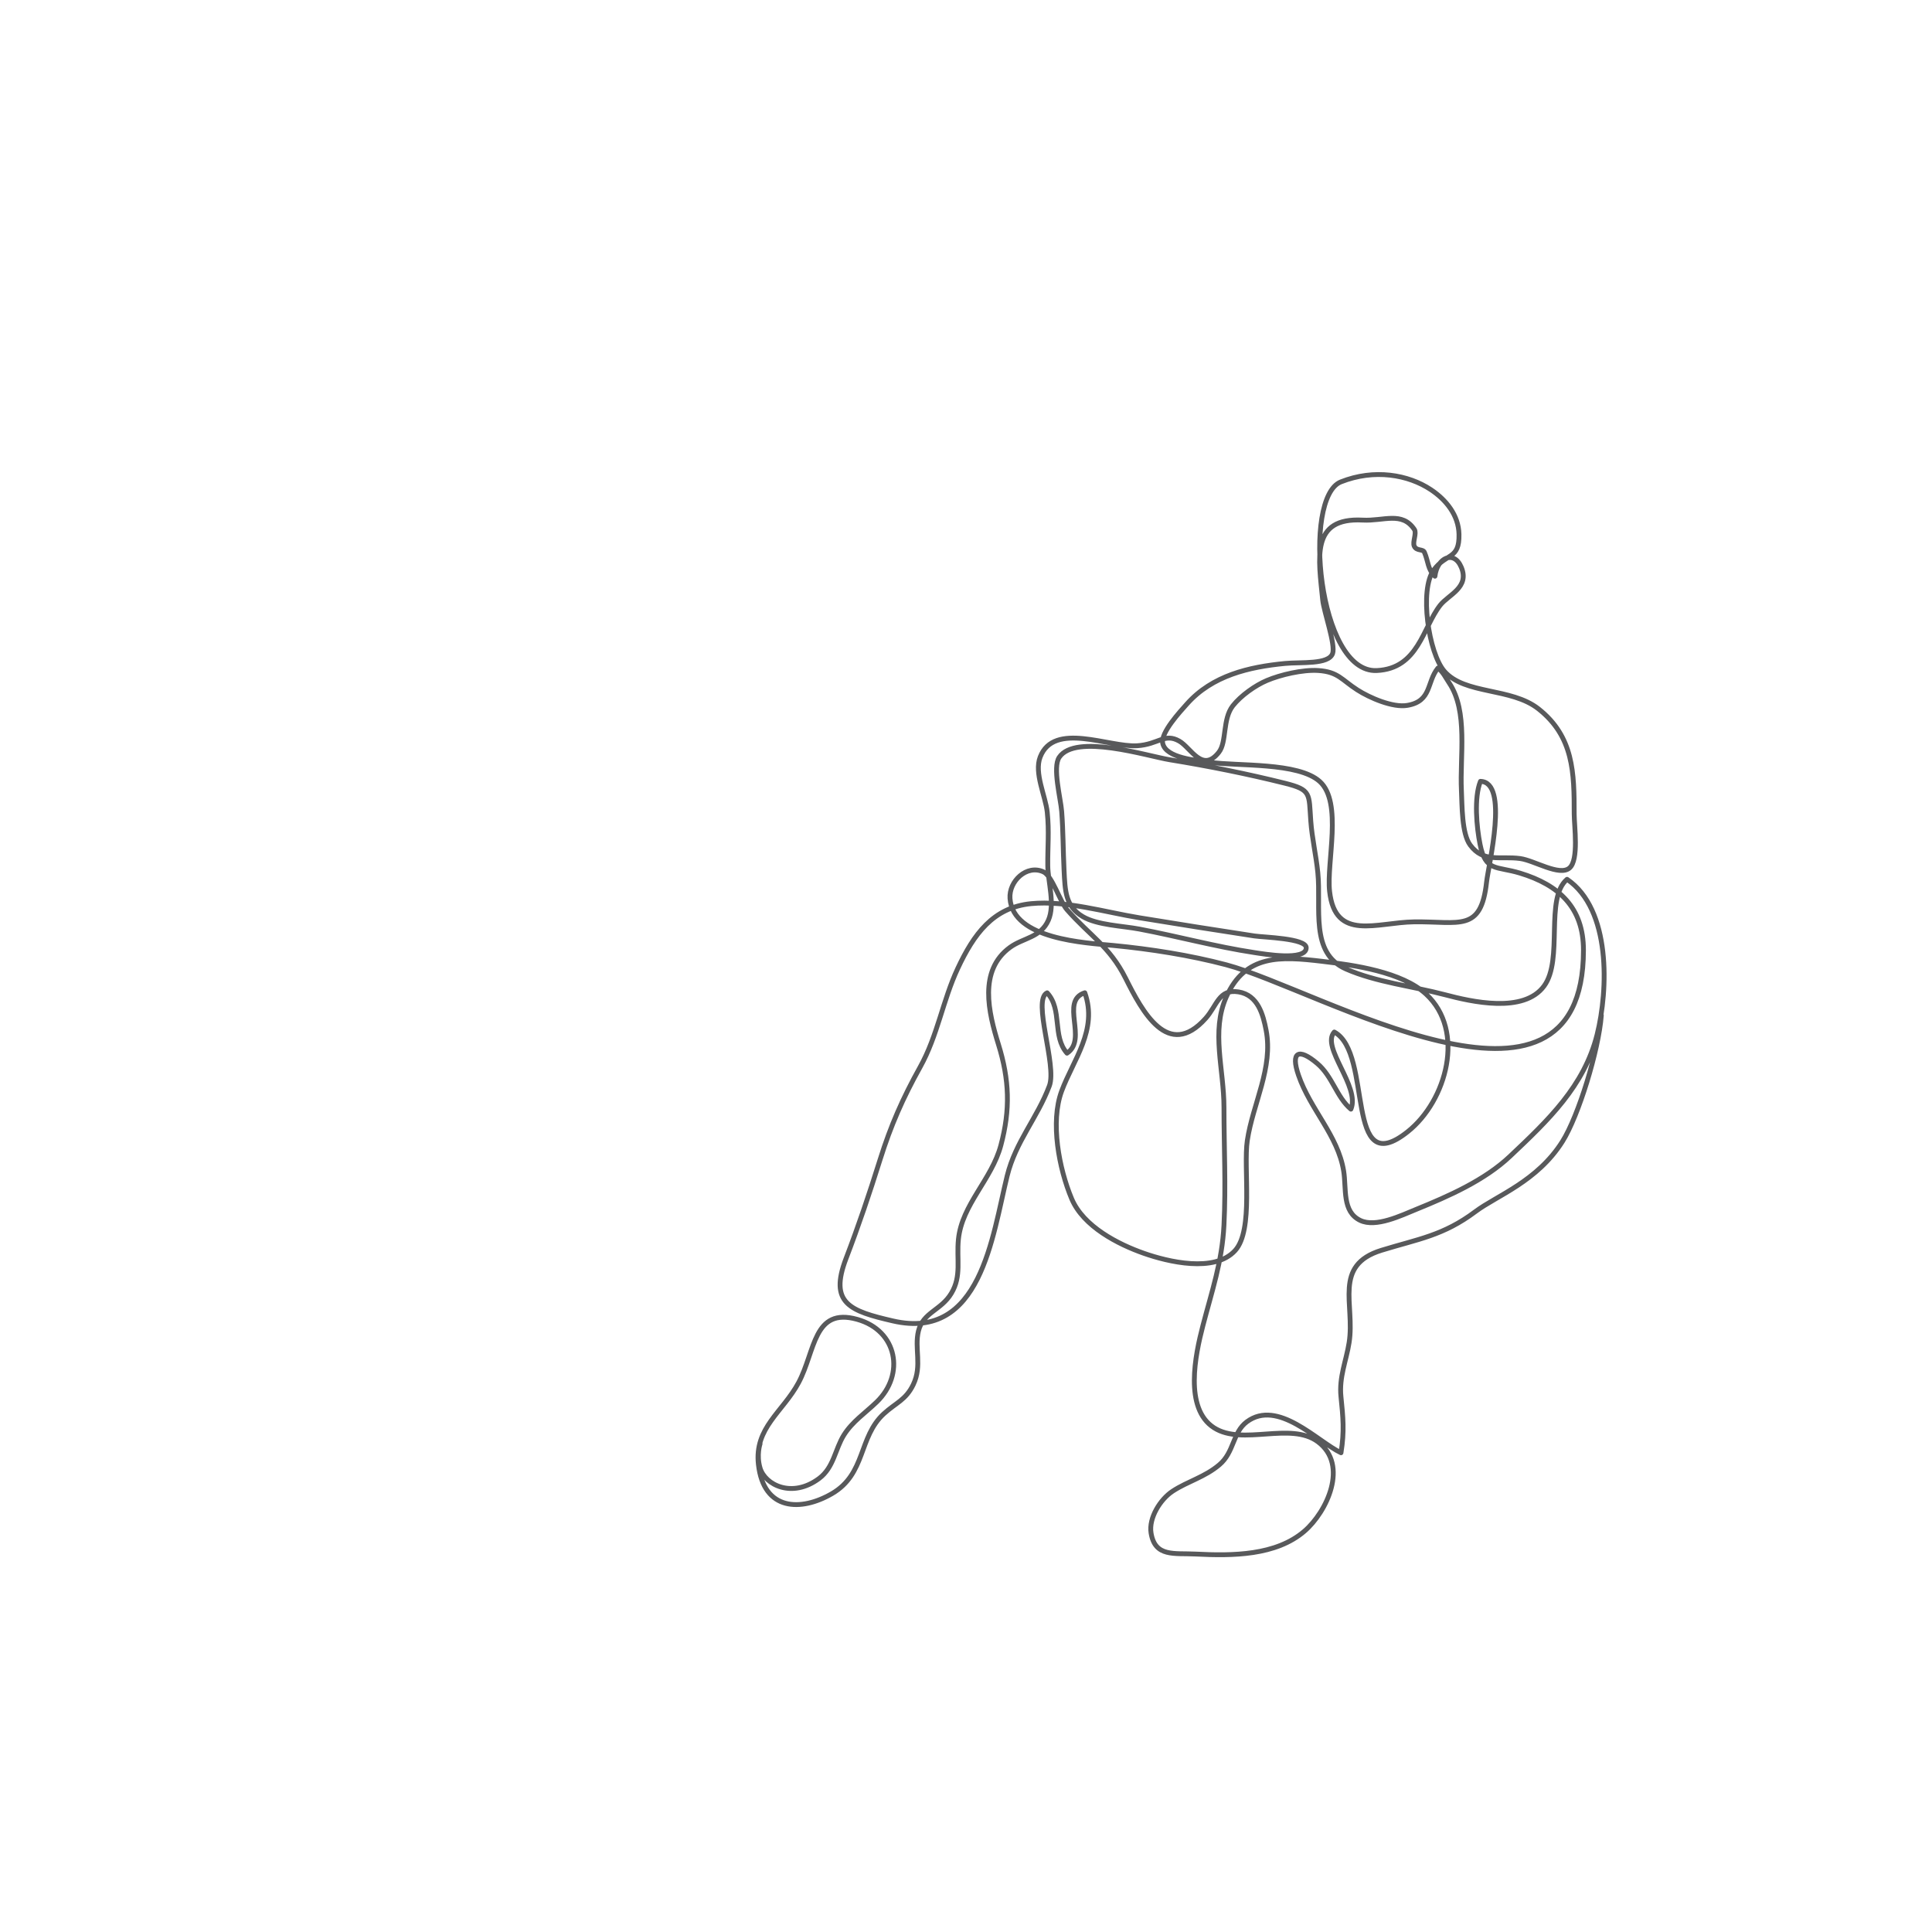
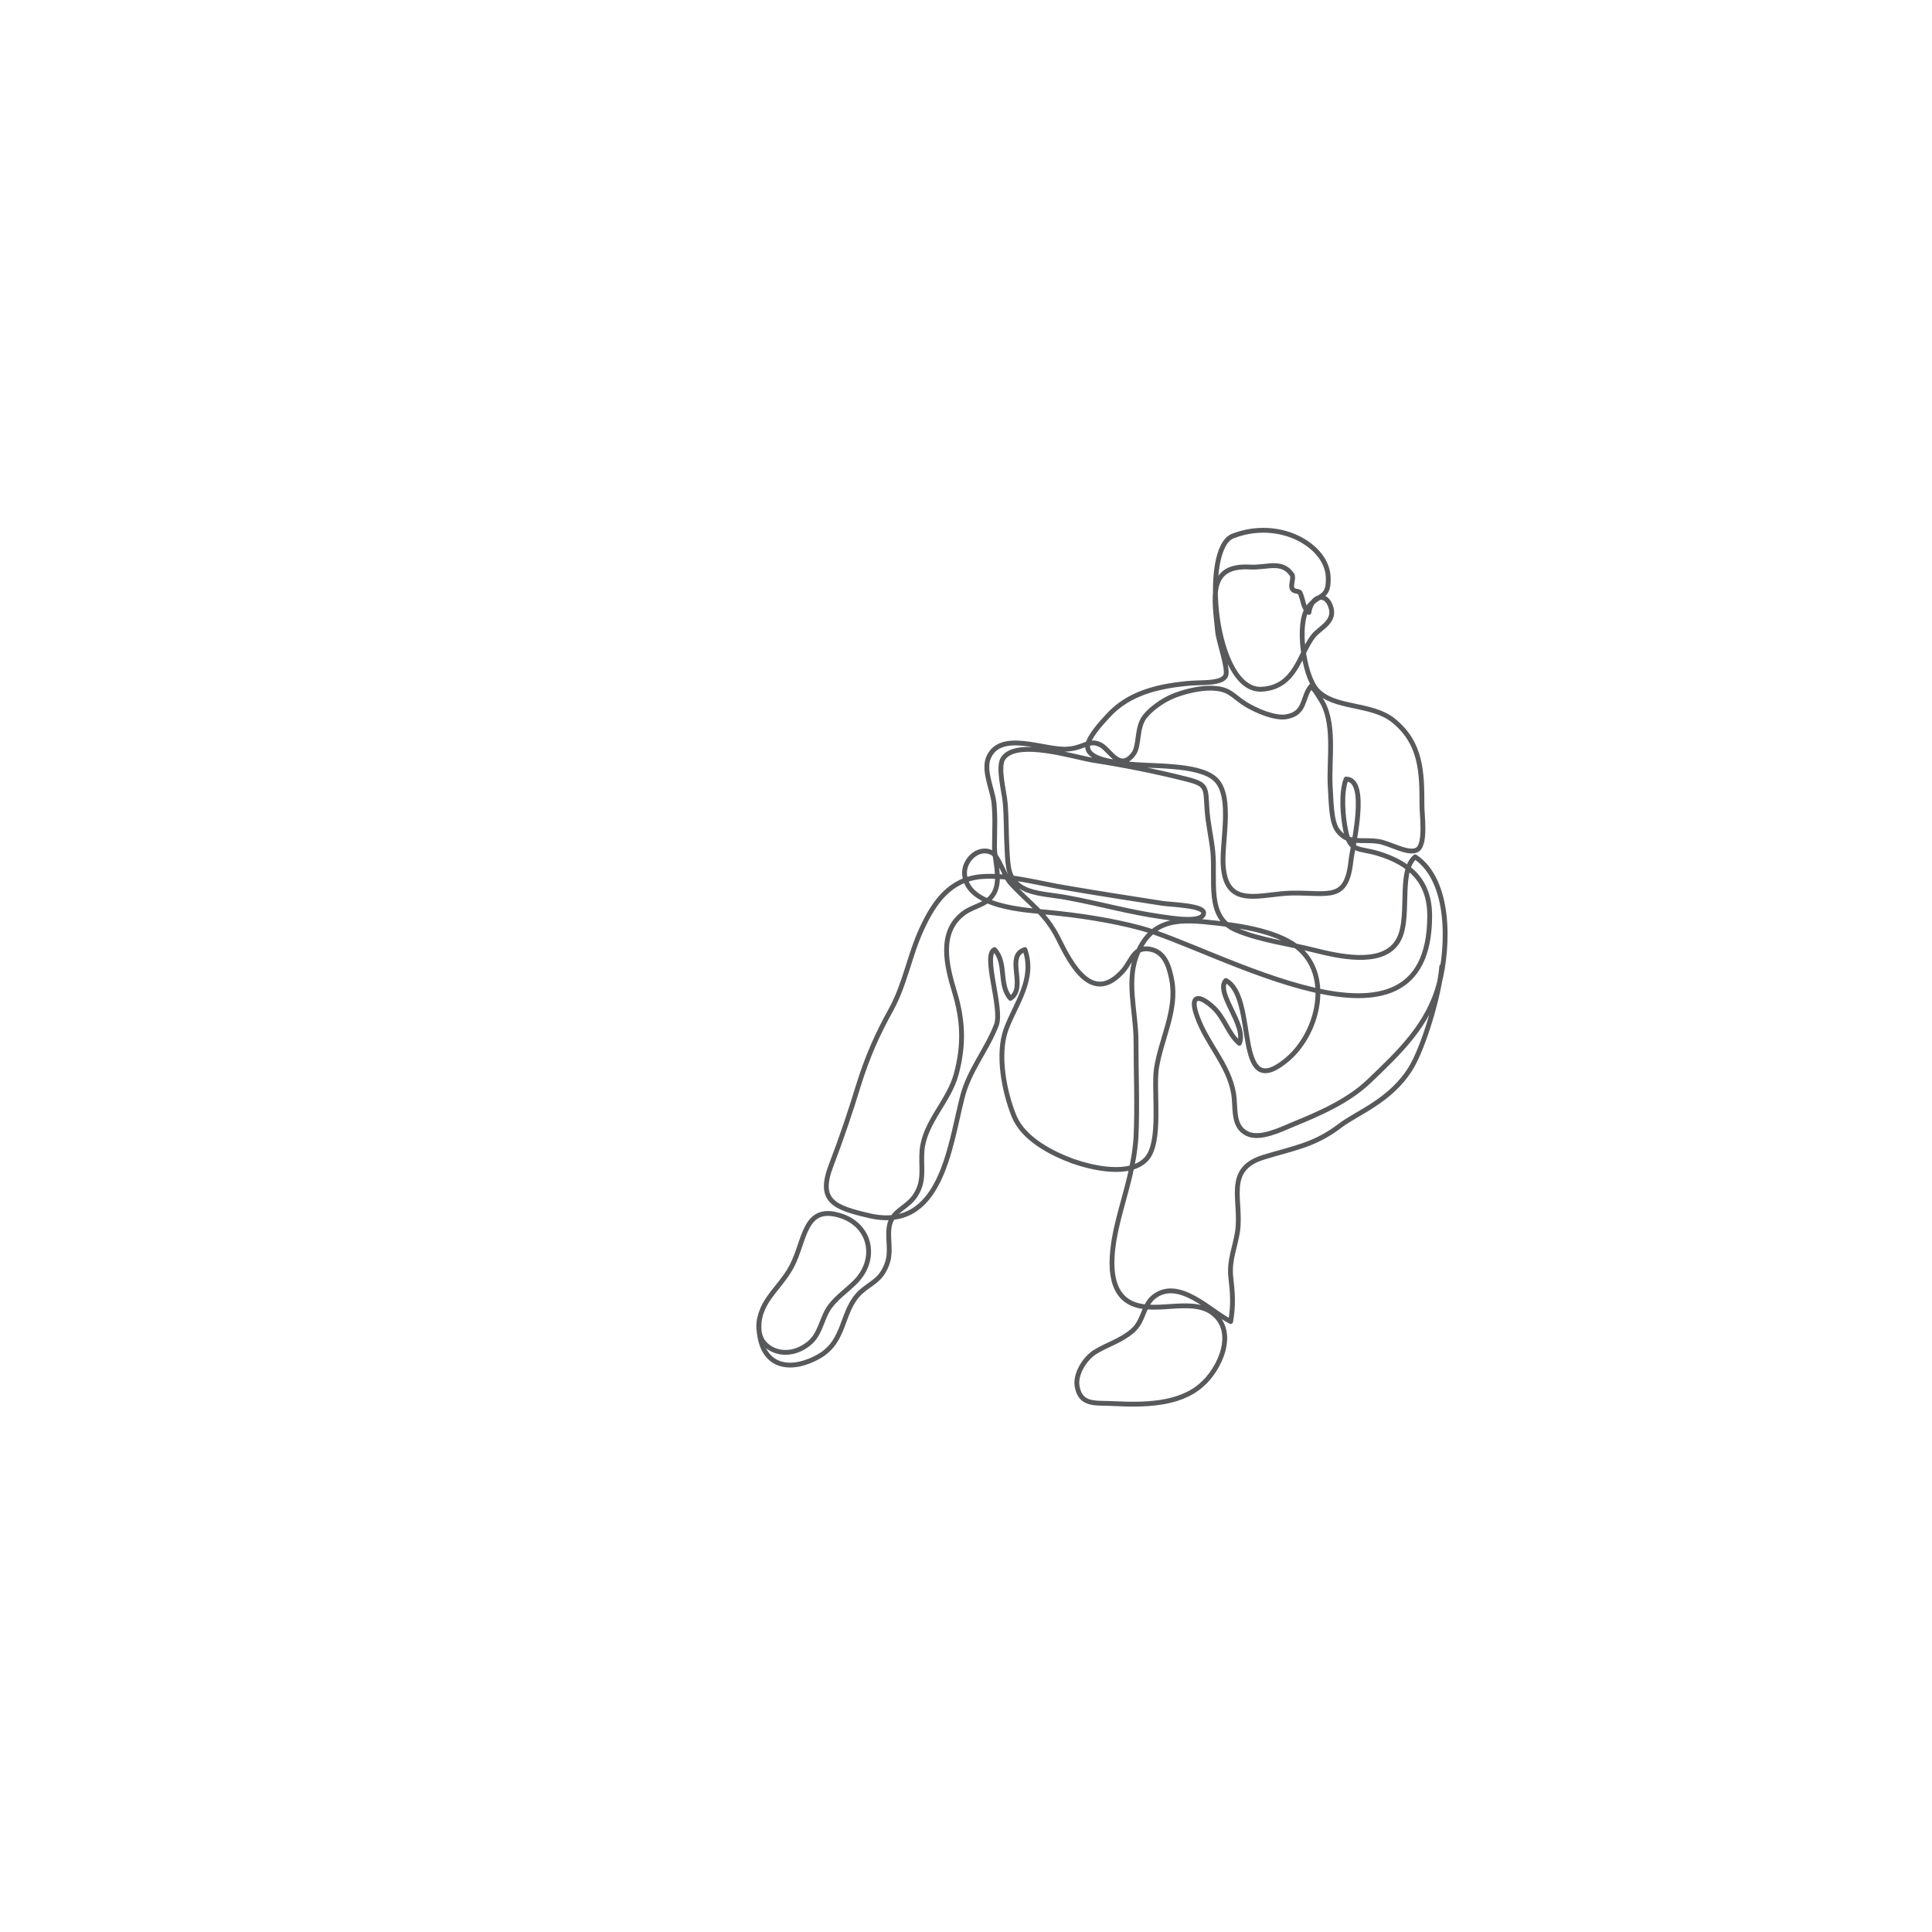
- <svg xmlns="http://www.w3.org/2000/svg" id="Layer_1" viewBox="0 0 400 400">
-   <defs>
-     <style>.cls-1{fill:none;stroke:#58595b;stroke-linecap:round;stroke-linejoin:round;}.cls-2{fill:#fff;stroke-width:0px;}</style>
-   </defs>
-   <rect class="cls-2" width="400" height="400" />
-   <path class="cls-1" d="m331.54,210.22c-.56,7.27-4.72,20.82-8.05,26.11-5.23,8.29-13.63,11.22-18,14.5-6.71,5.03-11.9,5.69-19.48,8.03-10.09,3.12-5.44,11.19-6.69,19.11-.6,3.8-2.1,7.13-1.69,11.18.44,4.32.73,7.16.01,11.63-4.94-2.36-13.07-11.19-19.5-6.41-2.96,2.21-2.59,6.28-5.68,8.89-3.05,2.58-6.54,3.42-9.66,5.46-2.6,1.7-4.98,5.57-4.49,8.65.81,5.07,4.79,4.15,9.26,4.38,7.61.39,16.59.34,22.49-4.73,4.65-3.99,9.24-13.71,2.81-18.51-5.68-4.24-15.6.9-21.53-2.91-6.22-4-3.86-15.12-2.31-21.07,1.87-7.22,4-13.29,4.38-20.9.41-8.32,0-15.93,0-24.33,0-7.96-2.7-15.74.47-22.88,3.94-8.88,11.22-8.41,19.84-7.39,6.62.78,16.53,2.17,21.55,6.81,8.18,7.56,4.27,22.03-3.81,28.46-13.28,10.57-7.07-16.23-15.21-20.63-2.83,3.14,5.42,11.29,3.44,15.97-2.97-2.49-3.82-6.81-6.97-9.46-3.87-3.28-5.54-2.39-3.88,2.43,2.44,7.11,8.16,12.46,9.35,19.83.59,3.65-.35,8.42,3.43,10.23,3.24,1.55,8.48-1.02,11.68-2.32,6.63-2.7,14.05-5.96,19.33-10.95,7.92-7.48,15.35-14.52,18.03-25.19,2.32-9.24,2.91-25.96-6.22-32.16-4.66,3.95-.72,16.59-4.75,22.09-4.23,5.77-15.07,3.25-20.56,1.8-6.63-1.75-14.21-2.58-20.46-5.32-7.53-3.31-5.09-12.62-5.83-19.96-.36-3.6-1.2-7.09-1.46-10.71-.41-5.64.17-6.41-5.35-7.79-7.73-1.93-15.89-3.57-23.84-4.86-4.7-.77-19.53-5.51-22.89-.51-1.42,2.11.3,8.49.51,11.21.31,4.09.29,8.02.49,12.16.21,4.3.28,7.5,3.89,9.62,3,1.77,8.2,1.91,11.68,2.57,8.04,1.52,15.81,3.66,23.84,4.87,1.87.28,10.73,1.82,10.73-1,0-1.97-8.81-2.15-10.73-2.44-7.87-1.2-15.91-2.47-23.84-3.77-7.1-1.16-15.17-3.62-22.38-2.92-7.92.77-11.91,6.39-15.19,13.4-3.11,6.63-4.17,13.92-7.8,20.44-3.59,6.45-6.07,12.09-8.27,19.1-2.27,7.23-4.47,13.75-7.07,20.54-3.54,9.27.79,10.86,9.73,12.92,18.2,4.19,20.53-17.47,23.64-30.06,1.75-7.08,6.22-11.94,8.73-18.61,1.61-4.27-3.61-17.84-.46-19.27,3.22,3.49,1,8.96,4.11,12.5,4.37-2.87-1.54-10.82,3.69-12.51,2.74,7.69-2.41,13.9-4.8,20.36-2.38,6.42-.55,16.05,2.08,22.3,2.43,5.76,9.63,9.42,14.96,11.29,4.93,1.73,14.63,4.1,18.88-.58,3.87-4.26,1.67-17.06,2.52-22.77,1.14-7.64,5.41-15.04,3.89-22.87-.61-3.13-1.65-7.26-5.72-7.91-4.08-.65-4.41,2.81-6.8,5.49-7.78,8.7-13.15-1.5-16.56-8.3-3.32-6.63-7.46-8.86-12.15-14.22-1.42-1.62-3.06-6.97-4.84-7.81-3.49-1.63-7.21,1.95-6.95,5.5.6,8.47,15.61,9.18,21.41,9.73,7.67.74,15.87,2.02,23.36,4,19.19,5.09,73.96,38.08,73.96-3.03,0-8.82-5.06-13.5-13.14-15.95-4.95-1.5-7.13-.25-8.27-5.95-.72-3.58-1.28-9.67.08-13.05,5.96.15,1.65,17.31,1.27,20.84-1.14,10.48-5.58,8.13-15,8.25-7.75.1-16.34,4.12-17.5-6.3-.68-6.06,2.76-18.43-2.04-22.76-4.47-4.03-16.98-3.13-22.76-3.98-2.65-.39-9.07-.83-9.75-3.91-.49-2.19,3.65-6.63,5.01-8.16,5.26-5.92,12.87-7.67,20.32-8.39,3.31-.32,9,.28,9.84-2.05.66-1.83-1.81-8.65-2.05-11.08-.86-8.7-2.53-17.13,8.27-16.55,4.36.24,8.16-1.87,10.71,1.94.52.78-.41,2.58-.03,3.44.47,1.08,1.79.54,2.11,1.29.83,1.92.66,3.56,2.18,4.95.45-3.84,3.93-5.47,5.45-1.87,1.77,4.2-2.64,5.68-4.36,7.87-3.61,4.6-4.5,13.13-13.14,13.53-12.16.56-15.47-35.86-7.43-39.06,6.95-2.76,13.97-1.49,18.62,1.6,3.21,2.13,5.75,5.32,5.84,9.24.12,5.3-2.63,3.84-5.24,7.41-2.98,4.07-1.08,17.18,2.2,20.95,4.26,4.89,13.82,3.33,19.49,7.79,7.3,5.75,7.4,13.27,7.4,21.76,0,2.53,1,9.51-.97,11.19-2.08,1.77-7.27-1.56-10.22-1.96-4.17-.56-7.61.92-10.35-2.8-1.76-2.39-1.66-8.23-1.81-11.3-.35-7.07,1.43-16.37-2.54-22.27-.74-1.1-1.24-2.25-2.32-3.07-2.37,2.9-1.23,6.86-6.33,7.73-3.02.52-7.81-1.57-10.34-3.19-3.27-2.09-3.98-3.77-8.15-4.03-3.19-.2-7.8.88-10.6,2.07-2.38,1-5.39,3.13-7.04,5.23-2.18,2.78-1.22,7.49-2.9,9.63-3.42,4.37-5.79-.95-8.19-2.31-3.07-1.75-4.31.69-8.74.96-5.85.35-17.2-5.07-20.06,2.33-1.29,3.33,1.1,8.04,1.46,11.41.42,4.04.07,7.19.11,11.08.03,3.33,1.56,8.05.12,11.31-1.59,3.6-5.21,3.63-7.92,5.6-6.6,4.79-4.45,13.54-2.42,20.08,2.28,7.33,2.49,13.52.51,20.91-1.89,7.09-8.06,12.25-8.79,19.46-.42,4.15.7,7.58-1.46,11.18-2.12,3.54-5.85,3.92-6.81,7.79-.89,3.62.81,7.17-1.07,11.1-1.54,3.22-3.63,3.78-6.11,6.06-5.26,4.82-3.68,12.43-10.73,16.53-6.42,3.73-14.14,3.6-15.23-6.03-.86-7.63,5.06-10.87,8.32-16.95,3.49-6.53,3.03-15.65,12.14-13.1,8.32,2.33,9.94,11.4,4.03,17.11-2.37,2.29-5.04,4.04-6.79,6.84-1.83,2.92-2.08,6.71-5.13,8.99-5.61,4.18-11.19,1.32-12.22-2.14-.81-2.7,0-5.06,0-5.06" />
+ <svg xmlns="http://www.w3.org/2000/svg" version="1.1" baseProfile="tiny" id="Layer_1" x="0px" y="0px" viewBox="0 0 400 400" overflow="visible" xml:space="preserve">
+   <rect fill="#FFFFFF" width="400" height="400" />
+   <path fill="none" stroke="#58595B" stroke-linecap="round" stroke-linejoin="round" d="M298.5,200.1c-0.5,5.9-3.8,16.9-6.5,21.2  c-4.2,6.7-11.1,9.1-14.6,11.8c-5.4,4.1-9.7,4.6-15.8,6.5c-8.2,2.5-4.4,9.1-5.4,15.5c-0.5,3.1-1.7,5.8-1.4,9.1c0.4,3.5,0.6,5.8,0,9.4  c-4-1.9-10.6-9.1-15.8-5.2c-2.4,1.8-2.1,5.1-4.6,7.2c-2.5,2.1-5.3,2.8-7.8,4.4c-2.1,1.4-4,4.5-3.6,7c0.7,4.1,3.9,3.4,7.5,3.6  c6.2,0.3,13.5,0.3,18.2-3.8c3.8-3.2,7.5-11.1,2.3-15c-4.6-3.4-12.7,0.7-17.5-2.4c-5-3.2-3.1-12.3-1.9-17.1  c1.5-5.9,3.2-10.8,3.6-16.9c0.3-6.7,0-12.9,0-19.7c0-6.5-2.2-12.8,0.4-18.6c3.2-7.2,9.1-6.8,16.1-6c5.4,0.6,13.4,1.8,17.5,5.5  c6.6,6.1,3.5,17.9-3.1,23.1c-10.8,8.6-5.7-13.2-12.3-16.7c-2.3,2.5,4.4,9.2,2.8,13c-2.4-2-3.1-5.5-5.7-7.7c-3.1-2.7-4.5-1.9-3.1,2  c2,5.8,6.6,10.1,7.6,16.1c0.5,3-0.3,6.8,2.8,8.3c2.6,1.3,6.9-0.8,9.5-1.9c5.4-2.2,11.4-4.8,15.7-8.9c6.4-6.1,12.4-11.8,14.6-20.4  c1.9-7.5,2.4-21.1-5-26.1c-3.8,3.2-0.6,13.5-3.9,17.9c-3.4,4.7-12.2,2.6-16.7,1.5c-5.4-1.4-11.5-2.1-16.6-4.3  c-6.1-2.7-4.1-10.2-4.7-16.2c-0.3-2.9-1-5.7-1.2-8.7c-0.3-4.6,0.1-5.2-4.3-6.3c-6.3-1.6-12.9-2.9-19.3-3.9  c-3.8-0.6-15.8-4.5-18.6-0.4c-1.2,1.7,0.2,6.9,0.4,9.1c0.3,3.3,0.2,6.5,0.4,9.9c0.2,3.5,0.2,6.1,3.2,7.8c2.4,1.4,6.6,1.5,9.5,2.1  c6.5,1.2,12.8,3,19.3,3.9c1.5,0.2,8.7,1.5,8.7-0.8c0-1.6-7.1-1.7-8.7-2c-6.4-1-12.9-2-19.3-3.1c-5.8-0.9-12.3-2.9-18.1-2.4  c-6.4,0.6-9.7,5.2-12.3,10.9c-2.5,5.4-3.4,11.3-6.3,16.6c-2.9,5.2-4.9,9.8-6.7,15.5c-1.8,5.9-3.6,11.2-5.7,16.7  c-2.9,7.5,0.6,8.8,7.9,10.5c14.8,3.4,16.6-14.2,19.2-24.4c1.4-5.7,5-9.7,7.1-15.1c1.3-3.5-2.9-14.5-0.4-15.6  c2.6,2.8,0.8,7.3,3.3,10.1c3.5-2.3-1.2-8.8,3-10.1c2.2,6.2-2,11.3-3.9,16.5c-1.9,5.2-0.4,13,1.7,18.1c2,4.7,7.8,7.6,12.1,9.2  c4,1.4,11.9,3.3,15.3-0.5c3.1-3.5,1.4-13.8,2-18.5c0.9-6.2,4.4-12.2,3.2-18.5c-0.5-2.5-1.3-5.9-4.6-6.4c-3.3-0.5-3.6,2.3-5.5,4.5  c-6.3,7.1-10.7-1.2-13.4-6.7c-2.7-5.4-6-7.2-9.9-11.5c-1.2-1.3-2.5-5.7-3.9-6.3c-2.8-1.3-5.8,1.6-5.6,4.5c0.5,6.9,12.7,7.4,17.4,7.9  c6.2,0.6,12.9,1.6,18.9,3.2c15.6,4.1,60,30.9,60-2.5c0-7.2-4.1-10.9-10.7-12.9c-4-1.2-5.8-0.2-6.7-4.8c-0.6-2.9-1-7.8,0.1-10.6  c4.8,0.1,1.3,14,1,16.9c-0.9,8.5-4.5,6.6-12.2,6.7c-6.3,0.1-13.3,3.3-14.2-5.1c-0.6-4.9,2.2-14.9-1.7-18.5  c-3.6-3.3-13.8-2.5-18.5-3.2c-2.1-0.3-7.4-0.7-7.9-3.2c-0.4-1.8,3-5.4,4.1-6.6c4.3-4.8,10.4-6.2,16.5-6.8c2.7-0.3,7.3,0.2,8-1.7  c0.5-1.5-1.5-7-1.7-9c-0.7-7.1-2.1-13.9,6.7-13.4c3.5,0.2,6.6-1.5,8.7,1.6c0.4,0.6-0.3,2.1,0,2.8c0.4,0.9,1.5,0.4,1.7,1  c0.7,1.6,0.5,2.9,1.8,4c0.4-3.1,3.2-4.4,4.4-1.5c1.4,3.4-2.1,4.6-3.5,6.4c-2.9,3.7-3.6,10.6-10.7,11c-9.9,0.5-12.5-29.1-6-31.7  c5.6-2.2,11.3-1.2,15.1,1.3c2.6,1.7,4.7,4.3,4.7,7.5c0.1,4.3-2.1,3.1-4.2,6c-2.4,3.3-0.9,13.9,1.8,17c3.5,4,11.2,2.7,15.8,6.3  c5.9,4.7,6,10.8,6,17.6c0,2.1,0.8,7.7-0.8,9.1c-1.7,1.4-5.9-1.3-8.3-1.6c-3.4-0.5-6.2,0.7-8.4-2.3c-1.4-1.9-1.3-6.7-1.5-9.2  c-0.3-5.7,1.2-13.3-2.1-18.1c-0.6-0.9-1-1.8-1.9-2.5c-1.9,2.4-1,5.6-5.1,6.3c-2.4,0.4-6.3-1.3-8.4-2.6c-2.7-1.7-3.2-3.1-6.6-3.3  c-2.6-0.2-6.3,0.7-8.6,1.7c-1.9,0.8-4.4,2.5-5.7,4.2c-1.8,2.3-1,6.1-2.4,7.8c-2.8,3.5-4.7-0.8-6.6-1.9c-2.5-1.4-3.5,0.6-7.1,0.8  c-4.7,0.3-13.9-4.1-16.3,1.9c-1,2.7,0.9,6.5,1.2,9.3c0.3,3.3,0.1,5.8,0.1,9c0,2.7,1.3,6.5,0.1,9.2c-1.3,2.9-4.2,2.9-6.4,4.5  c-5.4,3.9-3.6,11-2,16.3c1.8,5.9,2,11,0.4,17c-1.5,5.7-6.5,9.9-7.1,15.8c-0.3,3.4,0.6,6.1-1.2,9.1c-1.7,2.9-4.7,3.2-5.5,6.3  c-0.7,2.9,0.7,5.8-0.9,9c-1.2,2.6-2.9,3.1-5,4.9c-4.3,3.9-3,10.1-8.7,13.4c-5.2,3-11.5,2.9-12.4-4.9c-0.7-6.2,4.1-8.8,6.7-13.7  c2.8-5.3,2.5-12.7,9.8-10.6c6.7,1.9,8.1,9.2,3.3,13.9c-1.9,1.9-4.1,3.3-5.5,5.5c-1.5,2.4-1.7,5.4-4.2,7.3c-4.5,3.4-9.1,1.1-9.9-1.7  c-0.7-2.2,0-4.1,0-4.1" />
</svg>
